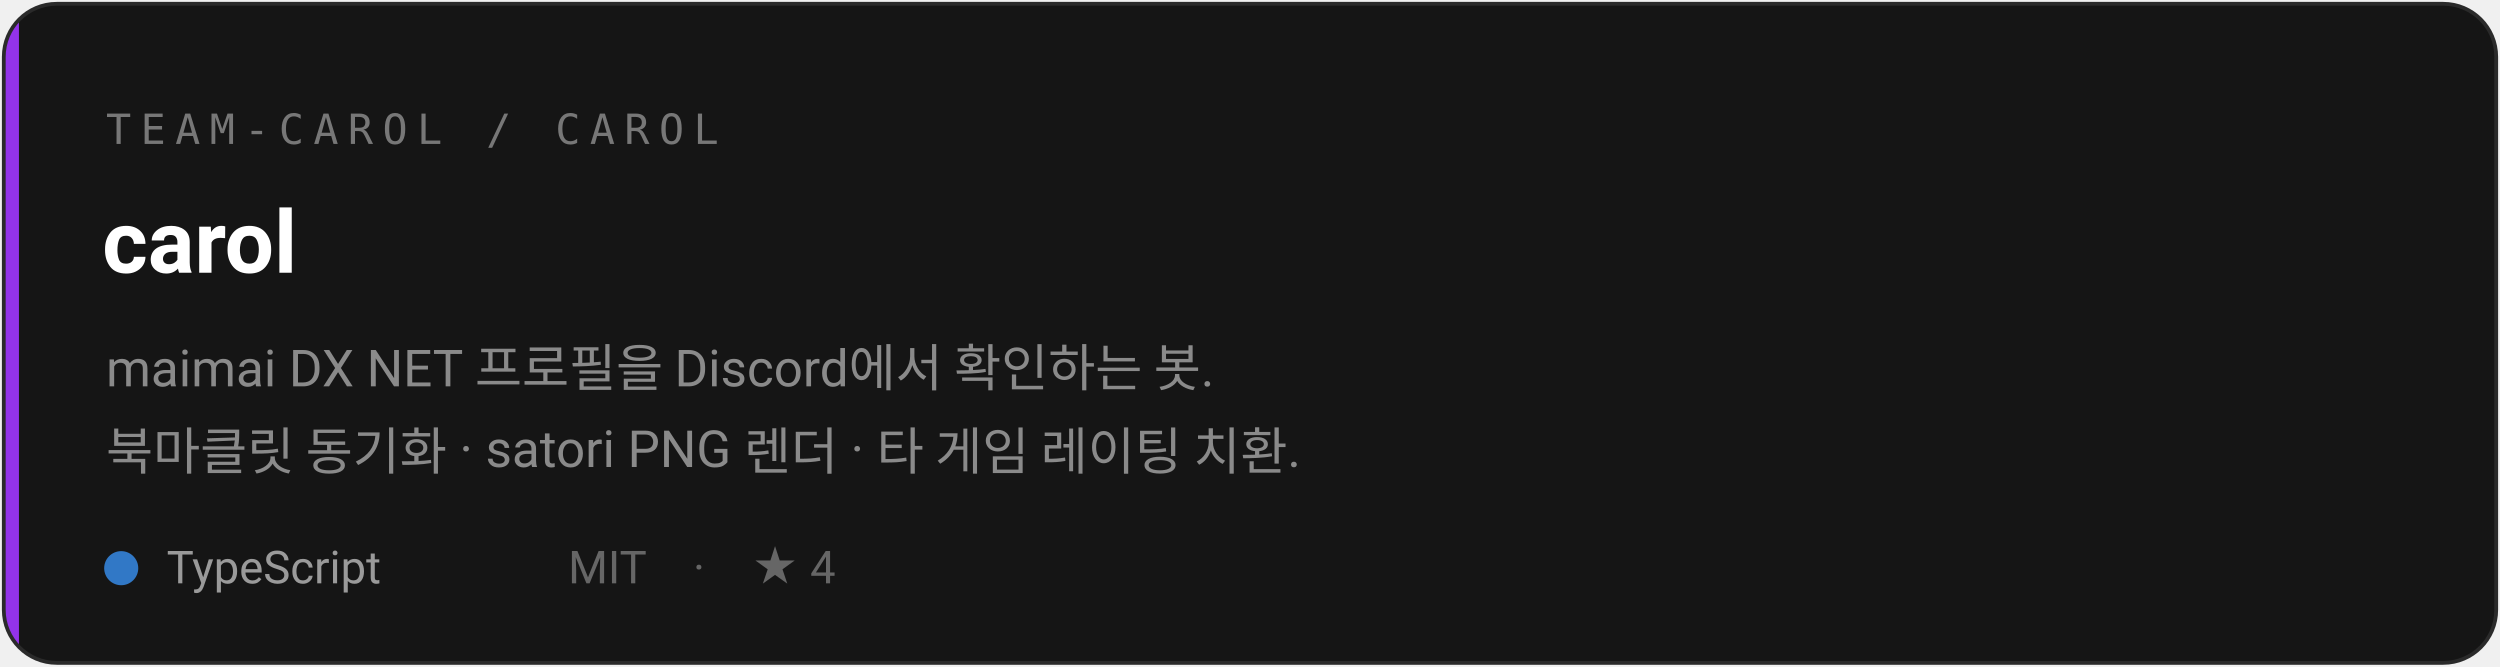
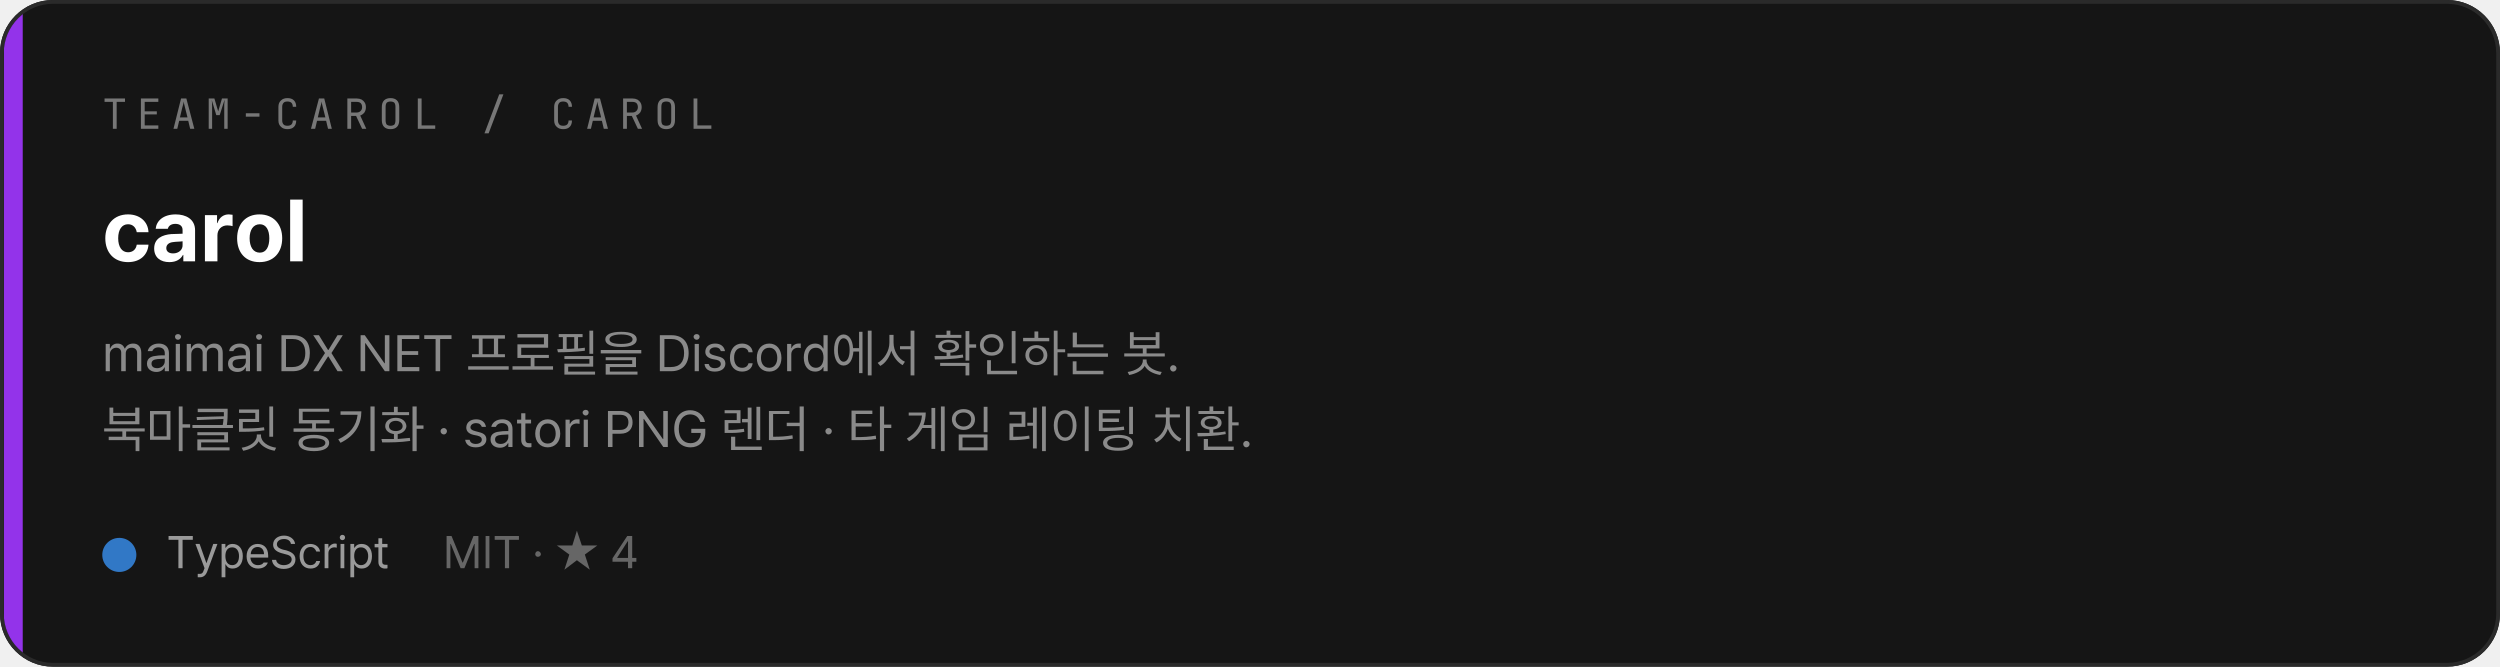
- <svg xmlns="http://www.w3.org/2000/svg" width="660" height="176" viewBox="0 0 660 176" fill="none" font-family="-apple-system,BlinkMacSystemFont,'Segoe UI',Roboto,Helvetica,Arial,sans-serif">
+ <svg xmlns="http://www.w3.org/2000/svg" width="660" height="176" viewBox="0 0 660 176">
  <defs>
-     <clipPath id="r">
-       <rect x="1" y="1" width="658" height="174" rx="14" />
+     <clipPath id="satori_bc-id">
+       <path x="0" y="0" width="660" height="176" d="M14,0 h632 a14,14 0 0 1 14,14 v148 a14,14 0 0 1 -14,14 h-632 a14,14 0 0 1 -14,-14 v-148 a14,14 0 0 1 14,-14" />
    </clipPath>
  </defs>
-   <g clip-path="url(#r)">
-     <rect width="660" height="176" fill="#151515" />
-     <rect width="5" height="176" fill="#9333ea" />
+   <clipPath id="satori_cp-id">
+     <path x="0" y="0" width="660" height="176" d="M14,0 h632 a14,14 0 0 1 14,14 v148 a14,14 0 0 1 -14,14 h-632 a14,14 0 0 1 -14,-14 v-148 a14,14 0 0 1 14,-14" />
+   </clipPath>
+   <mask id="satori_om-id">
+     <rect x="1" y="1" width="658" height="174" fill="#fff" />
+     <path width="660" height="176" fill="none" stroke="#000" stroke-width="2" d="M4.101,4.101 A14,14 0 0 1 14,0 h632 a14,14 0 0 1 14,14 v148 a14,14 0 0 1 -14,14 h-632 a14,14 0 0 1 -14,-14 v-148 A14,14 0 0 1 4.101,4.101" />
+   </mask>
+   <path x="0" y="0" width="660" height="176" fill="#151515" d="M14,0 h632 a14,14 0 0 1 14,14 v148 a14,14 0 0 1 -14,14 h-632 a14,14 0 0 1 -14,-14 v-148 a14,14 0 0 1 14,-14" />
+   <path width="660" height="176" clip-path="url(#satori_bc-id)" fill="none" stroke="#2a2a2a" stroke-width="2" d="M4.101,4.101 A14,14 0 0 1 14,0 h632 a14,14 0 0 1 14,14 v148 a14,14 0 0 1 -14,14 h-632 a14,14 0 0 1 -14,-14 v-148 A14,14 0 0 1 4.101,4.101" />
+   <mask id="satori_om-id-0">
+     <rect x="1" y="1" width="5" height="174" fill="#fff" mask="url(#satori_om-id)" />
+   </mask>
+   <rect x="1" y="1" width="5" height="174" fill="#9333ea" clip-path="url(#satori_cp-id)" mask="url(#satori_om-id)" />
+   <mask id="satori_om-id-1">
+     <rect x="27" y="23" width="606" height="15" fill="#fff" mask="url(#satori_om-id)" />
+   </mask>
+   <g mask="url(#satori_om-id)" clip-path="url(#satori_cp-id)">
+     <path fill="#777777" d="M30.8 34L29.8 34L29.8 26.9L27.6 26.9L27.6 26.0L33.0 26.0L33.0 26.9L30.8 26.9L30.8 34ZM41.8 34L37.2 34L37.2 26.0L41.8 26.0L41.8 26.9L38.2 26.9L38.2 29.4L41.4 29.4L41.4 30.2L38.2 30.2L38.2 33.1L41.8 33.1L41.8 34ZM46.8 34L45.8 34L47.8 26.0L49.2 26.0L51.3 34L50.2 34L49.7 31.9L47.3 31.9L46.8 34ZM48.1 28.5L47.5 31.0L49.5 31.0L48.9 28.6Q48.7 27.9 48.6 27.4Q48.5 26.9 48.5 26.8L48.5 26.8Q48.5 26.9 48.4 27.4Q48.3 27.9 48.1 28.5L48.1 28.5ZM56.0 34L55.1 34L55.1 26.0L56.6 26.0L57.6 29.4L58.6 26.0L60.1 26.0L60.1 34L59.2 34L59.2 30.2Q59.2 29.7 59.2 29.0Q59.2 28.3 59.2 27.6Q59.3 26.8 59.3 26.3L59.3 26.3L58.0 30.4L57.1 30.4L55.9 26.4Q56.0 27.2 56.0 28.1Q56.0 29.1 56.0 30.2L56.0 30.2L56.0 34ZM68.5 30.8L64.9 30.8L64.9 29.9L68.5 29.9L68.5 30.8ZM75.9 34.1L75.9 34.1Q74.8 34.1 74.2 33.5Q73.5 32.9 73.5 31.8L73.5 31.8L73.5 28.2Q73.5 27.1 74.2 26.5Q74.8 25.9 75.9 25.9L75.9 25.9Q77.0 25.9 77.6 26.5Q78.2 27.1 78.2 28.2L78.2 28.2L77.3 28.2Q77.3 27.5 76.9 27.1Q76.5 26.8 75.9 26.8L75.9 26.8Q75.2 26.8 74.9 27.1Q74.5 27.5 74.5 28.2L74.5 28.2L74.5 31.8Q74.5 32.5 74.9 32.9Q75.2 33.2 75.9 33.2L75.9 33.2Q76.5 33.2 76.9 32.9Q77.3 32.5 77.3 31.8L77.3 31.8L78.2 31.8Q78.2 32.9 77.6 33.5Q77.0 34.1 75.9 34.1ZM83.2 34L82.1 34L84.2 26.0L85.6 26.0L87.6 34L86.6 34L86.1 31.9L83.7 31.9L83.2 34ZM84.5 28.5L83.9 31.0L85.9 31.0L85.3 28.6Q85.1 27.9 85.0 27.4Q84.9 26.9 84.9 26.8L84.9 26.8Q84.9 26.9 84.8 27.4Q84.7 27.9 84.5 28.5L84.5 28.5ZM92.7 34L91.7 34L91.7 26.0L94.2 26.0Q94.9 26.0 95.5 26.3Q96.0 26.6 96.3 27.1Q96.6 27.6 96.6 28.3L96.6 28.3Q96.6 29.1 96.2 29.7Q95.7 30.3 95.1 30.5L95.1 30.5L96.7 34L95.6 34L94.0 30.6L92.7 30.6L92.7 34ZM92.7 26.9L92.7 29.7L94.2 29.7Q94.8 29.7 95.2 29.3Q95.6 28.9 95.6 28.3L95.6 28.3Q95.6 27.6 95.2 27.2Q94.8 26.9 94.2 26.9L94.2 26.9L92.7 26.9ZM103.1 34.1L103.1 34.1Q102.0 34.1 101.4 33.5Q100.8 32.9 100.8 31.7L100.8 31.7L100.8 28.3Q100.8 27.1 101.4 26.5Q102.0 25.9 103.1 25.9L103.1 25.9Q104.2 25.9 104.8 26.5Q105.4 27.1 105.4 28.3L105.4 28.3L105.4 31.7Q105.4 32.9 104.8 33.5Q104.2 34.1 103.1 34.1ZM103.1 33.2L103.1 33.2Q103.7 33.2 104.1 32.9Q104.4 32.5 104.4 31.8L104.4 31.8L104.4 28.2Q104.4 27.5 104.1 27.1Q103.7 26.8 103.1 26.8L103.1 26.8Q102.5 26.8 102.1 27.1Q101.8 27.5 101.8 28.2L101.8 28.2L101.8 31.8Q101.8 32.5 102.1 32.9Q102.5 33.2 103.1 33.2ZM114.9 34L110.3 34L110.3 26.0L111.3 26.0L111.3 33.1L114.9 33.1L114.9 34Z M129.0 35.2L127.9 35.2L131.8 24.9L132.9 24.9L129.0 35.2Z M148.7 34.1L148.7 34.1Q147.6 34.1 147.0 33.5Q146.3 32.9 146.3 31.8L146.3 31.8L146.3 28.2Q146.3 27.1 147.0 26.5Q147.6 25.9 148.7 25.9L148.7 25.9Q149.8 25.9 150.4 26.5Q151.0 27.1 151.0 28.2L151.0 28.2L150.1 28.2Q150.1 27.5 149.7 27.1Q149.3 26.8 148.7 26.8L148.7 26.8Q148.0 26.8 147.7 27.1Q147.3 27.5 147.3 28.2L147.3 28.2L147.3 31.8Q147.3 32.5 147.7 32.9Q148.0 33.2 148.7 33.2L148.7 33.2Q149.3 33.2 149.7 32.9Q150.1 32.5 150.1 31.8L150.1 31.8L151.0 31.8Q151.0 32.9 150.4 33.5Q149.8 34.1 148.7 34.1ZM156.0 34L155.0 34L157.0 26.0L158.4 26.0L160.5 34L159.4 34L158.9 31.9L156.5 31.9L156.0 34ZM157.3 28.5L156.7 31.0L158.7 31.0L158.1 28.6Q157.9 27.9 157.8 27.4Q157.7 26.9 157.7 26.8L157.7 26.8Q157.7 26.9 157.6 27.4Q157.5 27.9 157.3 28.5L157.3 28.5ZM165.5 34L164.5 34L164.5 26.0L167.0 26.0Q167.7 26.0 168.3 26.3Q168.8 26.6 169.1 27.1Q169.4 27.6 169.4 28.3L169.4 28.3Q169.4 29.1 169.0 29.7Q168.5 30.3 167.9 30.5L167.9 30.5L169.5 34L168.4 34L166.8 30.6L165.5 30.6L165.5 34ZM165.5 26.9L165.5 29.7L167.0 29.7Q167.6 29.7 168.0 29.3Q168.4 28.9 168.4 28.3L168.4 28.3Q168.4 27.6 168.0 27.2Q167.6 26.9 167.0 26.9L167.0 26.9L165.5 26.9ZM175.9 34.1L175.9 34.1Q174.8 34.1 174.2 33.5Q173.6 32.9 173.6 31.7L173.6 31.7L173.6 28.3Q173.6 27.1 174.2 26.5Q174.8 25.9 175.9 25.9L175.9 25.9Q177.0 25.9 177.6 26.5Q178.2 27.1 178.2 28.3L178.2 28.3L178.2 31.7Q178.2 32.9 177.6 33.5Q177.0 34.1 175.9 34.1ZM175.9 33.2L175.9 33.2Q176.5 33.2 176.9 32.9Q177.2 32.5 177.2 31.8L177.2 31.8L177.2 28.2Q177.2 27.5 176.9 27.1Q176.5 26.8 175.9 26.8L175.9 26.8Q175.3 26.8 174.9 27.1Q174.6 27.5 174.6 28.2L174.6 28.2L174.6 31.8Q174.6 32.5 174.9 32.9Q175.3 33.2 175.9 33.2ZM187.8 34L183.1 34L183.1 26.0L184.1 26.0L184.1 33.1L187.8 33.1L187.8 34Z " />
  </g>
-   <rect x="1" y="1" width="658" height="174" rx="14" fill="none" stroke="#2a2a2a" />
-   <text x="28" y="38" font-family="'JetBrains Mono',ui-monospace,'SF Mono',Menlo,Consolas,monospace" font-size="11" letter-spacing="2.5" fill="#777777">TEAM-CAROL / CAROL</text>
-   <text x="27" y="72" font-size="23" font-weight="700" fill="#ffffff">carol</text>
-   <text x="28" y="102" font-size="13.5" fill="#8a8a8a">maimai DX NET 프로필을 Discord에서 확인하는 봇.</text>
-   <text x="28" y="124" font-size="13.5" fill="#8a8a8a">북마클릿 동기화 · satori PNG 렌더 · 타 게임 레이팅 치환.</text>
-   <g font-size="12">
-     <circle cx="32" cy="150" r="4.5" fill="#3178c6" />
-     <text x="44" y="154" fill="#9a9a9a">TypeScript</text>
-     <text x="150" y="154" fill="#666666">MIT · ★ 4</text>
+   <mask id="satori_om-id-2">
+     <rect x="27" y="47" width="606" height="27" fill="#fff" mask="url(#satori_om-id)" />
+   </mask>
+   <g mask="url(#satori_om-id)" clip-path="url(#satori_cp-id)">
+     <path fill="#ffffff" d="M33.8 69.2C37.0 69.2 39.0 67.3 39.2 64.6L36.1 64.6C35.9 65.9 35.0 66.6 33.8 66.6C32.2 66.6 31.2 65.2 31.2 62.9C31.2 60.6 32.2 59.2 33.8 59.2C35.1 59.2 35.9 60.1 36.1 61.3L39.2 61.3C39.1 58.5 36.9 56.6 33.8 56.6C30.1 56.6 27.8 59.2 27.8 62.9C27.8 66.7 30.1 69.2 33.8 69.2ZM40.7 65.6C40.7 68.0 42.4 69.2 44.7 69.2C46.6 69.2 47.7 68.4 48.3 67.3L48.4 67.3L48.4 69L51.5 69L51.5 60.8C51.5 57.8 49.0 56.6 46.4 56.6C43.1 56.6 41.3 58.3 41.1 60.4L44.3 60.4C44.5 59.6 45.2 59.1 46.3 59.1C47.5 59.1 48.2 59.7 48.2 60.7L48.2 61.7C47.7 61.7 46.1 61.8 45.2 61.8C42.9 62.0 40.7 62.9 40.7 65.6ZM43.9 65.5C43.9 64.6 44.6 64.0 45.8 63.9C46.3 63.8 47.7 63.8 48.2 63.7L48.2 64.6C48.3 65.9 47.2 66.9 45.7 66.9C44.6 66.9 43.9 66.4 43.9 65.5ZM54.1 69L57.4 69L57.4 62.1C57.4 60.6 58.5 59.5 60.0 59.5C60.5 59.5 61.1 59.6 61.4 59.7L61.4 56.7C61.1 56.7 60.7 56.6 60.4 56.6C59.0 56.6 57.9 57.4 57.4 58.9L57.3 58.9L57.3 56.8L54.1 56.8ZM68.5 69.2C72.2 69.2 74.5 66.7 74.5 62.9C74.5 59.2 72.2 56.6 68.5 56.6C64.8 56.6 62.6 59.2 62.6 62.9C62.6 66.7 64.8 69.2 68.5 69.2ZM68.6 66.7C66.8 66.7 65.9 65.1 65.9 62.9C65.9 60.8 66.8 59.2 68.6 59.2C70.3 59.2 71.1 60.8 71.1 62.9C71.1 65.1 70.3 66.7 68.6 66.7ZM79.9 52.7L76.6 52.7L76.6 69L79.9 69Z " />
+   </g>
+   <mask id="satori_om-id-3">
+     <rect x="27" y="83" width="606" height="20" fill="#fff" mask="url(#satori_om-id)" />
+   </mask>
+   <g mask="url(#satori_om-id)" clip-path="url(#satori_cp-id)">
+     <path fill="#8a8a8a" d="M27.9 98L29.0 98L29.0 93.5C29.0 92.5 29.8 91.8 30.7 91.8C31.5 91.8 32.0 92.3 32.0 93.1L32.0 98L33.2 98L33.2 93.3C33.2 92.4 33.8 91.8 34.8 91.8C35.5 91.8 36.2 92.2 36.2 93.2L36.2 98L37.3 98L37.3 93.2C37.3 91.5 36.4 90.7 35.2 90.7C34.1 90.7 33.4 91.2 33.0 92.0L32.9 92.0C32.6 91.2 32.0 90.7 31.0 90.7C30.1 90.7 29.4 91.2 29.1 92.0L29.0 92.0L29.0 90.8L27.9 90.8ZM38.8 96.0C38.8 97.4 39.9 98.2 41.3 98.2C42.5 98.2 43.2 97.5 43.4 97.0L43.5 97.0L43.5 98L44.6 98L44.6 93.3C44.6 91.0 42.8 90.7 41.9 90.7C40.3 90.7 39.2 91.6 39.0 92.7L40.2 92.7C40.4 92.2 40.9 91.7 41.8 91.7C42.9 91.7 43.5 92.3 43.5 93.2L43.5 93.8C43.1 93.8 42.0 93.8 41.5 93.9C40.3 94.0 38.8 94.3 38.8 96.0ZM40.0 96.0C40.0 95.2 40.6 94.9 41.6 94.8L43.5 94.7L43.5 95.4C43.5 96.3 42.7 97.2 41.5 97.2C40.6 97.2 40.0 96.8 40.0 96.0ZM46.4 98L47.5 98L47.5 90.8L46.4 90.8ZM47.0 89.7C47.4 89.7 47.8 89.3 47.8 88.9C47.8 88.5 47.4 88.2 47.0 88.2C46.5 88.2 46.2 88.5 46.2 88.9C46.2 89.3 46.5 89.7 47.0 89.7ZM49.3 98L50.5 98L50.5 93.5C50.5 92.5 51.2 91.8 52.1 91.8C52.9 91.8 53.5 92.3 53.5 93.1L53.5 98L54.6 98L54.6 93.3C54.6 92.4 55.2 91.8 56.2 91.8C57.0 91.8 57.6 92.2 57.6 93.2L57.6 98L58.8 98L58.8 93.2C58.8 91.5 57.9 90.7 56.6 90.7C55.6 90.7 54.8 91.2 54.4 92.0L54.4 92.0C54.0 91.2 53.4 90.7 52.4 90.7C51.5 90.7 50.8 91.2 50.5 92.0L50.4 92.0L50.4 90.8L49.3 90.8ZM60.2 96.0C60.2 97.4 61.3 98.2 62.7 98.2C63.9 98.2 64.6 97.5 64.8 97.0L64.9 97.0L64.9 98L66.0 98L66.0 93.3C66.0 91.0 64.2 90.7 63.3 90.7C61.7 90.7 60.6 91.6 60.5 92.7L61.6 92.7C61.8 92.2 62.3 91.7 63.3 91.7C64.3 91.7 64.9 92.3 64.9 93.2L64.9 93.8C64.6 93.8 63.4 93.8 62.9 93.9C61.7 94.0 60.2 94.3 60.2 96.0ZM61.4 96.0C61.4 95.2 62.0 94.9 63.1 94.8L64.9 94.7L64.9 95.4C64.9 96.3 64.2 97.2 62.9 97.2C62.0 97.2 61.4 96.8 61.4 96.0ZM67.8 98L69.0 98L69.0 90.8L67.8 90.8ZM68.4 89.7C68.8 89.7 69.2 89.3 69.2 88.9C69.2 88.5 68.8 88.2 68.4 88.2C67.9 88.2 67.6 88.5 67.6 88.9C67.6 89.3 67.9 89.7 68.4 89.7Z M77.3 98C80.2 98 81.8 96.2 81.8 93.2C81.8 90.2 80.2 88.5 77.4 88.5L74.3 88.5L74.3 98ZM75.5 96.9L75.5 89.5L77.3 89.5C79.5 89.5 80.6 90.9 80.6 93.2C80.6 95.5 79.5 96.9 77.2 96.9ZM84.2 88.5L82.7 88.5L85.8 93.2L82.7 98L84.1 98L86.6 94.1L86.7 94.1L89.1 98L90.5 98L87.5 93.2L90.5 88.5L89.1 88.5L86.7 92.4L86.6 92.4Z M102.8 88.5L101.6 88.5L101.6 95.9L101.5 95.9L96.3 88.5L95.2 88.5L95.2 98L96.4 98L96.4 90.6L96.5 90.6L101.6 98L102.8 98ZM104.9 98L110.7 98L110.7 96.9L106.1 96.9L106.1 93.7L110.4 93.7L110.4 92.7L106.1 92.7L106.1 89.5L110.7 89.5L110.7 88.5L104.9 88.5ZM112.0 89.5L115.0 89.5L115.0 98L116.2 98L116.2 89.5L119.2 89.5L119.2 88.5L112.0 88.5Z M134.3 96.7L123.6 96.7L123.6 97.6L134.3 97.6ZM133.3 88.5L124.6 88.5L124.6 89.4L126.4 89.4L126.4 93.5L124.6 93.5L124.6 94.3L133.3 94.3L133.3 93.5L131.5 93.5L131.5 89.4L133.3 89.4ZM127.4 93.5L127.4 89.4L130.4 89.4L130.4 93.5ZM146.0 96.7L141.1 96.7L141.1 94.5L144.9 94.5L144.9 93.7L137.6 93.7L137.6 91.8L144.7 91.8L144.7 88.2L136.6 88.2L136.6 89.1L143.6 89.1L143.6 90.9L136.6 90.9L136.6 94.5L140.1 94.5L140.1 96.7L135.3 96.7L135.3 97.6L146.0 97.6ZM156.6 87.3L155.6 87.3L155.6 93.4L156.6 93.4ZM156.6 94.0L149.0 94.0L149.0 94.8L155.6 94.8L155.6 96.0L149.0 96.0L149.0 98.9L157.1 98.9L157.1 98.1L150.0 98.1L150.0 96.8L156.6 96.8ZM153.8 88.2L147.5 88.2L147.5 89.0L148.6 89.0L148.6 92.1L147.1 92.2L147.3 93.0C149.3 93.0 152.1 92.9 154.4 92.6L154.4 91.8C153.8 91.9 153.2 91.9 152.6 92.0L152.6 89.0L153.8 89.0ZM149.6 92.1L149.6 89.0L151.6 89.0L151.6 92.0C151.0 92.1 150.3 92.1 149.6 92.1ZM164.0 87.6C161.3 87.6 159.8 88.3 159.8 89.6C159.8 90.9 161.3 91.6 164.0 91.6C166.6 91.6 168.1 90.9 168.1 89.6C168.1 88.3 166.6 87.6 164.0 87.6ZM164.0 88.3C165.9 88.3 167.0 88.8 167.0 89.6C167.0 90.4 165.9 90.8 164.0 90.8C162 90.8 160.9 90.4 160.9 89.6C160.9 88.8 162 88.3 164.0 88.3ZM169.3 92.4L158.6 92.4L158.6 93.3L169.3 93.3ZM167.9 94.3L159.9 94.3L159.9 95.1L166.9 95.1L166.9 96.1L159.9 96.1L159.9 98.9L168.3 98.9L168.3 98.1L161.0 98.1L161.0 96.9L167.9 96.9Z M177.2 98C180.1 98 181.8 96.2 181.8 93.2C181.8 90.2 180.1 88.5 177.3 88.5L174.2 88.5L174.2 98ZM175.4 96.9L175.4 89.5L177.3 89.5C179.5 89.5 180.6 90.9 180.6 93.2C180.6 95.5 179.5 96.9 177.1 96.9ZM183.4 98L184.5 98L184.5 90.8L183.4 90.8ZM183.9 89.7C184.4 89.7 184.7 89.3 184.7 88.9C184.7 88.5 184.4 88.2 183.9 88.2C183.5 88.2 183.1 88.5 183.1 88.9C183.1 89.3 183.5 89.7 183.9 89.7ZM190.3 92.7L191.4 92.7C191.2 91.5 190.3 90.7 188.8 90.7C187.2 90.7 186.2 91.6 186.2 92.9C186.2 93.8 186.8 94.5 188.1 94.8L189.2 95.0C190.0 95.2 190.3 95.6 190.3 96.1C190.3 96.7 189.7 97.2 188.7 97.2C187.8 97.2 187.3 96.8 187.1 96.1L186.0 96.1C186.1 97.4 187.1 98.1 188.7 98.1C190.5 98.1 191.5 97.2 191.5 96.0C191.5 95.0 190.9 94.4 189.6 94.1L188.5 93.8C187.7 93.6 187.3 93.3 187.3 92.8C187.3 92.2 187.9 91.7 188.8 91.7C189.7 91.7 190.1 92.1 190.3 92.7ZM195.9 98.1C197.5 98.1 198.6 97.2 198.7 95.9L197.6 95.9C197.4 96.7 196.8 97.1 195.9 97.1C194.6 97.1 193.8 96.1 193.8 94.4C193.8 92.8 194.6 91.8 195.9 91.8C196.9 91.8 197.5 92.3 197.6 93.0L198.7 93.0C198.6 91.6 197.4 90.7 195.9 90.7C193.9 90.7 192.7 92.3 192.7 94.5C192.7 96.6 193.9 98.1 195.9 98.1ZM203.1 98.1C205.0 98.1 206.3 96.7 206.3 94.5C206.3 92.2 205.0 90.7 203.1 90.7C201.1 90.7 199.8 92.2 199.8 94.5C199.8 96.7 201.1 98.1 203.1 98.1ZM203.1 97.1C201.6 97.1 200.9 95.9 200.9 94.5C200.9 93.0 201.6 91.8 203.1 91.8C204.5 91.8 205.2 93.0 205.2 94.5C205.2 95.9 204.5 97.1 203.1 97.1ZM207.8 98L208.9 98L208.9 93.5C208.9 92.5 209.7 91.8 210.7 91.8C211.0 91.8 211.3 91.9 211.4 91.9L211.4 90.7C211.3 90.7 211.0 90.7 210.8 90.7C210.0 90.7 209.2 91.2 209.0 91.9L208.9 91.9L208.9 90.8L207.8 90.8ZM215.2 98.1C216.6 98.1 217.1 97.3 217.3 96.9L217.4 96.9L217.4 98L218.5 98L218.5 88.5L217.4 88.5L217.4 92.0L217.3 92.0C217.1 91.6 216.6 90.7 215.2 90.7C213.4 90.7 212.2 92.2 212.2 94.4C212.2 96.7 213.4 98.1 215.2 98.1ZM215.4 97.1C214.0 97.1 213.3 95.9 213.3 94.4C213.3 92.9 214.0 91.8 215.4 91.8C216.7 91.8 217.4 92.8 217.4 94.4C217.4 96.0 216.7 97.1 215.4 97.1ZM230.1 87.3L229.1 87.3L229.1 99.1L230.1 99.1ZM227.7 87.6L226.8 87.6L226.8 91.9L225.2 91.9C225.1 89.7 224.1 88.3 222.7 88.3C221.2 88.3 220.2 89.9 220.2 92.4C220.2 94.9 221.2 96.5 222.7 96.5C224.2 96.5 225.1 95.1 225.3 92.8L226.8 92.8L226.8 98.5L227.7 98.5ZM222.7 89.3C223.7 89.3 224.3 90.5 224.3 92.4C224.3 94.3 223.7 95.5 222.7 95.5C221.8 95.5 221.2 94.3 221.2 92.4C221.2 90.5 221.8 89.3 222.7 89.3ZM235.9 90.5L235.9 88.4L234.8 88.4L234.8 90.5C234.8 92.7 233.4 94.9 231.7 95.8L232.4 96.6C233.7 95.9 234.8 94.4 235.3 92.6C235.9 94.3 237.0 95.7 238.3 96.4L238.9 95.5C237.2 94.8 235.9 92.6 235.9 90.5ZM241.4 87.3L240.4 87.3L240.4 91.4L237.6 91.4L237.6 92.2L240.4 92.2L240.4 99.1L241.4 99.1Z M255.9 87.4L254.9 87.4L254.9 95.2L255.9 95.2L255.9 91.8L257.7 91.8L257.7 90.9L255.9 90.9ZM246.7 94.0L246.8 94.9C248.9 94.9 251.7 94.8 254.3 94.4L254.2 93.6C253.1 93.8 252.0 93.9 250.9 93.9L250.9 93.1C252.3 93.0 253.2 92.4 253.2 91.4C253.2 90.3 252.1 89.7 250.4 89.7C248.8 89.7 247.7 90.3 247.7 91.4C247.7 92.4 248.5 93.0 249.9 93.1L249.9 94.0C248.8 94.0 247.7 94.0 246.7 94.0ZM255.9 95.8L248.2 95.8L248.2 96.6L254.9 96.6L254.9 99.1L255.9 99.1ZM253.8 88.4L250.9 88.4L250.9 87.3L249.9 87.3L249.9 88.4L247.0 88.4L247.0 89.2L253.8 89.2ZM250.4 90.4C251.5 90.4 252.2 90.8 252.2 91.4C252.2 92.0 251.5 92.4 250.4 92.4C249.3 92.4 248.7 92.0 248.7 91.4C248.7 90.8 249.3 90.4 250.4 90.4ZM268.1 87.4L267.1 87.4L267.1 95.9L268.1 95.9ZM268.5 97.9L261.6 97.9L261.6 95.1L260.6 95.1L260.6 98.8L268.5 98.8ZM261.8 88.2C260.0 88.2 258.7 89.4 258.7 91.1C258.7 92.8 260.0 93.9 261.8 93.9C263.6 93.9 264.9 92.8 264.9 91.1C264.9 89.4 263.6 88.2 261.8 88.2ZM261.8 89.1C263.0 89.1 263.9 89.9 263.9 91.1C263.9 92.2 263.0 93.0 261.8 93.0C260.6 93.0 259.7 92.2 259.7 91.1C259.7 89.9 260.6 89.1 261.8 89.1ZM279.2 87.3L278.2 87.3L278.2 99.1L279.2 99.1L279.2 93.0L281.2 93.0L281.2 92.2L279.2 92.2ZM277.0 89.2L274.1 89.2L274.1 87.5L273.1 87.5L273.1 89.2L270.1 89.2L270.1 90.1L277.0 90.1ZM273.6 91.1C271.9 91.1 270.7 92.2 270.7 93.8C270.7 95.3 271.9 96.4 273.6 96.4C275.3 96.4 276.5 95.3 276.5 93.8C276.5 92.2 275.3 91.1 273.6 91.1ZM273.6 91.9C274.7 91.9 275.5 92.7 275.5 93.8C275.5 94.8 274.7 95.6 273.6 95.6C272.5 95.6 271.7 94.8 271.7 93.8C271.7 92.7 272.5 91.9 273.6 91.9ZM291.3 90.9L284.3 90.9L284.3 87.8L283.2 87.8L283.2 91.7L291.3 91.7ZM292.5 93.3L281.8 93.3L281.8 94.2L292.5 94.2ZM291.3 97.9L284.2 97.9L284.2 95.4L283.2 95.4L283.2 98.8L291.3 98.8Z M299.3 87.7L298.3 87.7L298.3 92.0L301.7 92.0L301.7 93.3L296.8 93.3L296.8 94.1L307.5 94.1L307.5 93.3L302.7 93.3L302.7 92.0L306.1 92.0L306.1 87.7L305.1 87.7L305.1 89.0L299.3 89.0ZM299.3 91.1L299.3 89.8L305.1 89.8L305.1 91.1ZM302.7 95.2L302.7 94.9L301.7 94.9L301.7 95.2C301.7 96.8 299.8 97.9 297.7 98.2L298.1 99.0C299.8 98.7 301.5 97.9 302.2 96.6C302.9 97.9 304.5 98.7 306.3 99.0L306.7 98.2C304.6 97.9 302.7 96.8 302.7 95.2ZM309.7 98.1C310.2 98.1 310.6 97.7 310.6 97.2C310.6 96.8 310.2 96.4 309.7 96.4C309.3 96.4 308.9 96.8 308.9 97.2C308.9 97.7 309.3 98.1 309.7 98.1Z " />
+   </g>
+   <mask id="satori_om-id-4">
+     <rect x="27" y="103" width="606" height="20" fill="#fff" mask="url(#satori_om-id)" />
+   </mask>
+   <g mask="url(#satori_om-id)" clip-path="url(#satori_cp-id)">
+     <path fill="#8a8a8a" d="M38.2 113.1L27.5 113.1L27.5 113.9L32.3 113.9L32.3 115.3L28.7 115.3L28.7 116.2L35.8 116.2L35.8 119.1L36.8 119.1L36.8 115.3L33.3 115.3L33.3 113.9L38.2 113.9ZM29.9 107.6L28.9 107.6L28.9 112.0L36.8 112.0L36.8 107.6L35.7 107.6L35.7 109.0L29.9 109.0ZM29.9 111.2L29.9 109.8L35.7 109.8L35.7 111.2ZM45.0 108.5L39.6 108.5L39.6 116.1L45.0 116.1ZM40.6 109.4L44.0 109.4L44.0 115.2L40.6 115.2ZM48.2 107.3L47.2 107.3L47.2 119.1L48.2 119.1L48.2 112.9L50.2 112.9L50.2 112.0L48.2 112.0ZM60.1 107.9L52.2 107.9L52.2 108.8L59.1 108.8L59.1 108.8C59.1 109.2 59.1 109.5 59.1 109.9L51.9 110.1L52.0 110.9L59.0 110.6C59.0 111.1 58.9 111.6 58.8 112.2L50.8 112.2L50.8 113.0L61.5 113.0L61.5 112.2L59.9 112.2C60.1 110.8 60.1 109.7 60.1 108.8ZM60.2 114.1L52.1 114.1L52.1 114.9L59.2 114.9L59.2 116.0L52.1 116.0L52.1 118.9L60.6 118.9L60.6 118.1L53.1 118.1L53.1 116.8L60.2 116.8ZM72.1 107.3L71.1 107.3L71.1 115.3L72.1 115.3ZM68.4 108.1L63.1 108.1L63.1 109.0L67.4 109.0L67.4 110.6L63.1 110.6L63.1 114.0L64.0 114.0C66.3 114.0 67.9 113.9 69.8 113.6L69.7 112.8C67.8 113.1 66.3 113.1 64.1 113.1L64.1 111.4L68.4 111.4ZM68.9 115.0L68.9 114.7L67.8 114.7L67.8 115.0C67.8 116.7 65.9 117.9 63.8 118.2L64.2 119.0C66.0 118.7 67.6 117.8 68.3 116.5C69.0 117.8 70.7 118.7 72.5 119.0L72.9 118.2C70.8 117.9 68.9 116.7 68.9 115.0Z M88.2 113.1L83.4 113.1L83.4 111.8L87.0 111.8L87.0 110.9L79.9 110.9L79.9 108.7L86.9 108.7L86.9 107.9L78.9 107.9L78.9 111.8L82.4 111.8L82.4 113.1L77.5 113.1L77.5 114.0L88.2 114.0ZM82.9 114.8C80.3 114.8 78.8 115.6 78.8 116.9C78.8 118.3 80.3 119.1 82.9 119.1C85.4 119.1 86.9 118.3 86.9 116.9C86.9 115.6 85.4 114.8 82.9 114.8ZM82.9 115.7C84.7 115.7 85.9 116.1 85.9 116.9C85.9 117.8 84.7 118.2 82.9 118.2C81.0 118.2 79.9 117.8 79.9 116.9C79.9 116.1 81.0 115.7 82.9 115.7ZM98.9 107.3L97.8 107.3L97.8 119.1L98.9 119.1ZM95.4 108.6L89.9 108.6L89.9 109.5L94.4 109.5C94.1 112.3 92.5 114.5 89.3 116.0L89.9 116.9C93.8 115.0 95.4 112.0 95.4 108.6ZM110.0 107.3L108.9 107.3L108.9 119.1L110.0 119.1L110.0 113.2L111.8 113.2L111.8 112.3L110.0 112.3ZM100.7 115.9L100.9 116.8C103.0 116.8 105.7 116.8 108.3 116.4L108.2 115.6C107.2 115.7 106.1 115.8 105.0 115.9L105.0 114.6C106.3 114.4 107.2 113.6 107.3 112.5C107.2 111.2 106.1 110.3 104.5 110.3C102.8 110.3 101.7 111.2 101.7 112.5C101.7 113.6 102.6 114.4 104.0 114.6L104.0 115.9C102.8 115.9 101.7 115.9 100.7 115.9ZM108 108.8L105.0 108.8L105.0 107.4L104.0 107.4L104.0 108.8L100.9 108.8L100.9 109.6L108 109.6ZM104.5 111.1C105.5 111.1 106.3 111.7 106.3 112.5C106.3 113.3 105.5 113.8 104.5 113.8C103.4 113.8 102.7 113.3 102.7 112.5C102.7 111.7 103.4 111.1 104.5 111.1Z M117.2 114.7C117.6 114.7 118.0 114.3 118.0 113.8C118.0 113.4 117.6 113.0 117.2 113.0C116.7 113.0 116.3 113.4 116.3 113.8C116.3 114.3 116.7 114.7 117.2 114.7Z M127.2 112.7L128.3 112.7C128.1 111.5 127.2 110.7 125.7 110.7C124.1 110.7 123.1 111.6 123.1 112.9C123.1 113.8 123.7 114.5 125.0 114.8L126.0 115.0C126.9 115.2 127.2 115.6 127.2 116.1C127.2 116.7 126.6 117.2 125.6 117.2C124.7 117.2 124.1 116.8 124.0 116.1L122.8 116.1C123.0 117.4 124.0 118.1 125.6 118.1C127.4 118.1 128.4 117.2 128.4 116.0C128.4 115.0 127.8 114.4 126.5 114.1L125.4 113.8C124.6 113.6 124.2 113.3 124.2 112.8C124.2 112.2 124.8 111.7 125.7 111.7C126.5 111.7 127.0 112.1 127.2 112.7ZM129.5 116.0C129.5 117.4 130.6 118.2 132.0 118.2C133.2 118.2 133.9 117.5 134.1 117.0L134.2 117.0L134.2 118L135.3 118L135.3 113.3C135.3 111.0 133.5 110.7 132.6 110.7C131.0 110.7 129.9 111.6 129.7 112.7L130.9 112.7C131.1 112.2 131.6 111.7 132.5 111.7C133.6 111.7 134.2 112.3 134.2 113.2L134.2 113.8C133.8 113.8 132.7 113.8 132.2 113.9C131.0 114.0 129.5 114.3 129.5 116.0ZM130.7 116.0C130.7 115.2 131.3 114.9 132.4 114.8L134.2 114.7L134.2 115.4C134.2 116.3 133.4 117.2 132.2 117.2C131.3 117.2 130.7 116.8 130.7 116.0ZM140.2 110.8L138.7 110.8L138.7 109.1L137.6 109.1L137.6 110.8L136.5 110.8L136.5 111.8L137.6 111.8L137.6 116.2C137.6 117.5 138.6 118.1 139.5 118.1C139.9 118.1 140.2 118.1 140.3 118.0L140.3 117.0C140.2 117.0 139.9 117.0 139.7 117.0C139.2 117.0 138.7 116.9 138.7 115.9L138.7 111.8L140.2 111.8ZM144.6 118.1C146.5 118.1 147.9 116.7 147.9 114.5C147.9 112.2 146.5 110.7 144.6 110.7C142.7 110.7 141.3 112.2 141.3 114.5C141.3 116.7 142.7 118.1 144.6 118.1ZM144.6 117.1C143.1 117.1 142.5 115.9 142.5 114.5C142.5 113.0 143.1 111.8 144.6 111.8C146.0 111.8 146.7 113.0 146.7 114.5C146.7 115.9 146.0 117.1 144.6 117.1ZM149.3 118L150.5 118L150.5 113.5C150.5 112.5 151.2 111.8 152.3 111.8C152.6 111.8 152.9 111.9 153.0 111.9L153.0 110.7C152.8 110.7 152.5 110.7 152.4 110.7C151.5 110.7 150.8 111.2 150.5 111.9L150.4 111.9L150.4 110.8L149.3 110.8ZM154.1 118L155.2 118L155.2 110.8L154.1 110.8ZM154.6 109.7C155.1 109.7 155.4 109.3 155.4 108.9C155.4 108.5 155.1 108.2 154.6 108.2C154.2 108.2 153.8 108.5 153.8 108.9C153.8 109.3 154.2 109.7 154.6 109.7Z M160.5 118L161.7 118L161.7 114.5L163.8 114.5C166.0 114.5 167.0 113.2 167.0 111.5C167.0 109.8 166.0 108.5 163.8 108.5L160.5 108.5ZM161.7 113.5L161.7 109.5L163.7 109.5C165.3 109.5 165.9 110.3 165.9 111.5C165.9 112.6 165.3 113.5 163.7 113.5ZM176.3 108.5L175.1 108.5L175.1 115.9L175.0 115.9L169.8 108.5L168.7 108.5L168.7 118L169.9 118L169.9 110.6L170.0 110.6L175.1 118L176.3 118ZM184.9 111.4L186.1 111.4C185.8 109.6 184.2 108.3 182.2 108.3C179.7 108.3 178.0 110.2 178.0 113.2C178.0 116.2 179.7 118.1 182.3 118.1C184.5 118.1 186.2 116.6 186.2 114.2L186.2 113.2L182.5 113.2L182.5 114.3L185.0 114.3C185.0 115.9 183.9 117.0 182.3 117.0C180.5 117.0 179.2 115.7 179.2 113.2C179.2 110.8 180.5 109.4 182.2 109.4C183.6 109.4 184.5 110.2 184.9 111.4Z M195.5 108.3L191.3 108.3L191.3 109.1L194.5 109.1L194.5 110.9L191.3 110.9L191.3 114.3L192.1 114.3C193.8 114.3 195.0 114.3 196.5 114.0L196.4 113.2C195.0 113.4 193.9 113.5 192.3 113.5L192.3 111.7L195.5 111.7ZM200.7 107.4L199.7 107.4L199.7 116.2L200.7 116.2ZM198.4 107.6L197.4 107.6L197.4 110.6L195.9 110.6L195.9 111.5L197.4 111.5L197.4 115.9L198.4 115.9ZM201.1 117.9L194.1 117.9L194.1 115.3L193.0 115.3L193.0 118.8L201.1 118.8ZM208.4 108.5L203.0 108.5L203.0 116.2L203.9 116.2C206.2 116.2 207.6 116.1 209.3 115.8L209.2 114.9C207.6 115.2 206.2 115.3 204.1 115.3L204.1 109.3L208.4 109.3ZM212.2 107.3L211.1 107.3L211.1 111.6L207.7 111.6L207.7 112.5L211.1 112.5L211.1 119.1L212.2 119.1Z M218.7 114.7C219.2 114.7 219.6 114.3 219.6 113.8C219.6 113.4 219.2 113.0 218.7 113.0C218.3 113.0 217.9 113.4 217.9 113.8C217.9 114.3 218.3 114.7 218.7 114.7Z M230.3 108.4L224.8 108.4L224.8 116.2L225.7 116.2C228.0 116.2 229.5 116.2 231.3 115.9L231.2 115.0C229.5 115.3 228.0 115.4 225.9 115.4L225.9 112.6L230.1 112.6L230.1 111.7L225.9 111.7L225.9 109.3L230.3 109.3ZM233.4 107.3L232.3 107.3L232.3 119.1L233.4 119.1L233.4 113.0L235.3 113.0L235.3 112.1L233.4 112.1Z M249.4 107.3L248.4 107.3L248.4 119.1L249.4 119.1ZM246.9 107.7L245.9 107.7L245.9 112.2L243.8 112.2C244.2 111.1 244.4 110.0 244.4 108.9L239.9 108.9L239.9 109.7L243.4 109.7C243.2 112.2 241.9 114.3 239.4 115.8L240.0 116.5C241.6 115.6 242.7 114.4 243.5 113.0L245.9 113.0L245.9 118.5L246.9 118.5ZM260.7 107.4L259.7 107.4L259.7 114.1L260.7 114.1ZM260.7 114.7L253.1 114.7L253.1 118.9L260.7 118.9ZM254.1 115.5L259.7 115.5L259.7 118.1L254.1 118.1ZM254.4 108.0C252.6 108.0 251.3 109.1 251.3 110.7C251.3 112.3 252.6 113.5 254.4 113.5C256.2 113.5 257.4 112.3 257.4 110.7C257.4 109.1 256.2 108.0 254.4 108.0ZM254.4 108.9C255.6 108.9 256.4 109.6 256.4 110.7C256.4 111.8 255.6 112.6 254.4 112.6C253.2 112.6 252.3 111.8 252.3 110.7C252.3 109.6 253.2 108.9 254.4 108.9Z M270.7 108.7L266.5 108.7L266.5 109.5L269.7 109.5L269.7 111.8L266.5 111.8L266.5 116.2L267.3 116.2C268.7 116.2 270.1 116.1 271.8 115.8L271.7 115.0C270.1 115.3 268.8 115.3 267.5 115.3L267.5 112.7L270.7 112.7ZM276.1 107.3L275.1 107.3L275.1 119.1L276.1 119.1ZM273.7 107.6L272.7 107.6L272.7 111.6L271.2 111.6L271.2 112.4L272.7 112.4L272.7 118.4L273.7 118.4ZM287.4 107.3L286.4 107.3L286.4 119.1L287.4 119.1ZM281.2 108.3C279.4 108.3 278.2 109.9 278.2 112.3C278.2 114.8 279.4 116.4 281.2 116.4C282.9 116.4 284.2 114.8 284.2 112.3C284.2 109.9 282.9 108.3 281.2 108.3ZM281.2 109.2C282.4 109.2 283.2 110.4 283.2 112.3C283.2 114.3 282.4 115.5 281.2 115.5C280.0 115.5 279.2 114.3 279.2 112.3C279.2 110.4 280.0 109.2 281.2 109.2ZM295.7 108.2L290.1 108.2L290.1 113.8L291.1 113.8C293.6 113.8 295.1 113.7 296.8 113.5L296.7 112.6C295.0 112.9 293.6 112.9 291.1 112.9L291.1 111.4L295.4 111.4L295.4 110.5L291.1 110.5L291.1 109.1L295.7 109.1ZM299.1 107.4L298.1 107.4L298.1 114.6L299.1 114.6ZM295.2 114.8C292.7 114.8 291.2 115.6 291.2 116.9C291.2 118.3 292.7 119.0 295.2 119.0C297.6 119.0 299.1 118.3 299.1 116.9C299.1 115.6 297.6 114.8 295.2 114.8ZM295.2 115.6C297 115.6 298.1 116.1 298.1 116.9C298.1 117.7 297 118.2 295.2 118.2C293.4 118.2 292.3 117.7 292.3 116.9C292.3 116.1 293.4 115.6 295.2 115.6Z M314.1 107.3L313.1 107.3L313.1 119.1L314.1 119.1ZM308.8 111.2L308.8 110.2L311.5 110.2L311.5 109.4L308.8 109.4L308.8 107.6L307.8 107.6L307.8 109.4L305.0 109.4L305.0 110.2L307.8 110.2L307.8 111.2C307.8 113.2 306.5 115.2 304.7 116.0L305.3 116.8C306.6 116.2 307.8 114.8 308.3 113.2C308.9 114.7 310.0 116.0 311.4 116.6L311.9 115.8C310.2 115.0 308.8 113.1 308.8 111.2ZM325.3 107.3L324.3 107.3L324.3 116.5L325.3 116.5L325.3 112.3L327.0 112.3L327.0 111.5L325.3 111.5ZM325.7 117.9L318.9 117.9L318.9 115.9L317.8 115.9L317.8 118.8L325.7 118.8ZM316.1 114.3L316.2 115.2C318.3 115.2 321.1 115.1 323.6 114.6L323.5 113.9C322.5 114.1 321.4 114.2 320.3 114.2L320.3 113.4C321.7 113.2 322.5 112.6 322.5 111.6C322.5 110.5 321.4 109.8 319.8 109.8C318.1 109.8 317.0 110.5 317.0 111.6C317.0 112.6 317.9 113.2 319.3 113.4L319.3 114.3C318.1 114.3 317.0 114.3 316.1 114.3ZM323.2 108.5L320.3 108.5L320.3 107.3L319.3 107.3L319.3 108.5L316.4 108.5L316.4 109.3L323.2 109.3ZM319.8 110.5C320.8 110.5 321.5 110.9 321.5 111.6C321.5 112.3 320.8 112.7 319.8 112.7C318.7 112.7 318.0 112.3 318.0 111.6C318.0 110.9 318.7 110.5 319.8 110.5ZM329.0 118.1C329.5 118.1 329.9 117.7 329.9 117.2C329.9 116.8 329.5 116.4 329.0 116.4C328.6 116.4 328.2 116.8 328.2 117.2C328.2 117.7 328.6 118.1 329.0 118.1Z " />
+   </g>
+   <mask id="satori_om-id-5">
+     <rect x="27" y="123" width="606" height="16" fill="#fff" mask="url(#satori_om-id)" />
+   </mask>
+   <mask id="satori_om-id-6">
+     <rect x="27" y="139" width="606" height="14" fill="#fff" mask="url(#satori_om-id)" />
+   </mask>
+   <mask id="satori_om-id-6-0">
+     <rect x="27" y="142" width="9" height="9" fill="#fff" mask="url(#satori_om-id)" />
+   </mask>
+   <path x="27" y="142" width="9" height="9" fill="#3178c6" d="M31.5,142 h0 a4.5,4.5 0 0 1 4.5,4.5 v0 a4.5,4.5 0 0 1 -4.5,4.5 h0 a4.5,4.5 0 0 1 -4.5,-4.5 v0 a4.5,4.5 0 0 1 4.5,-4.5" clip-path="url(#satori_cp-id)" mask="url(#satori_om-id)" />
+   <mask id="satori_om-id-6-1">
+     <rect x="44" y="139" width="59" height="14" fill="#fff" mask="url(#satori_om-id)" />
+   </mask>
+   <g mask="url(#satori_om-id)" clip-path="url(#satori_cp-id)">
+     <path fill="#9a9a9a" d="M44.5 142.5L47.1 142.5L47.1 150L48.2 150L48.2 142.5L50.9 142.5L50.9 141.5L44.5 141.5ZM52.8 152.4C53.7 152.4 54.3 151.9 54.7 150.9L57.4 143.6L56.3 143.6L54.5 148.7L54.5 148.7L52.7 143.6L51.6 143.6L54.0 150.0L53.8 150.5C53.5 151.5 53.1 151.5 52.7 151.5C52.6 151.5 52.3 151.5 52.2 151.5L52.2 152.4C52.4 152.4 52.6 152.4 52.8 152.4ZM58.5 152.4L59.5 152.4L59.5 149.0L59.6 149.0C59.8 149.4 60.2 150.1 61.4 150.1C63.0 150.1 64.1 148.9 64.1 146.8C64.1 144.8 63.0 143.6 61.4 143.6C60.2 143.6 59.8 144.3 59.6 144.6L59.5 144.6L59.5 143.6L58.5 143.6ZM59.5 146.8C59.5 145.4 60.1 144.5 61.3 144.5C62.5 144.5 63.1 145.5 63.1 146.8C63.1 148.2 62.5 149.2 61.3 149.2C60.1 149.2 59.5 148.2 59.5 146.8ZM68.1 150.1C69.4 150.1 70.4 149.5 70.7 148.5L69.6 148.5C69.4 148.9 68.9 149.2 68.1 149.2C67.0 149.2 66.2 148.5 66.1 147.2L70.8 147.2L70.8 146.7C70.8 144.4 69.4 143.6 68.0 143.6C66.3 143.6 65.1 144.9 65.1 146.9C65.1 148.8 66.3 150.1 68.1 150.1ZM66.2 146.3C66.2 145.3 66.9 144.4 68.0 144.4C69.1 144.4 69.7 145.2 69.7 146.3ZM76.8 143.6L77.9 143.6C77.8 142.4 76.6 141.4 75.0 141.4C73.4 141.4 72.1 142.3 72.1 143.8C72.1 144.9 72.9 145.6 74.2 146.0L75.3 146.3C76.2 146.5 77.0 146.8 77.0 147.7C77.0 148.6 76.1 149.2 74.9 149.2C73.9 149.2 73.0 148.7 72.9 147.8L71.8 147.8C71.9 149.2 73.1 150.2 74.9 150.2C76.9 150.2 78.0 149.1 78.0 147.7C78.0 146.1 76.5 145.6 75.6 145.3L74.7 145.1C74.1 144.9 73.1 144.6 73.1 143.7C73.1 142.9 73.8 142.3 75.0 142.3C76.0 142.3 76.7 142.8 76.8 143.6ZM82.0 150.1C83.4 150.1 84.3 149.3 84.5 148.1L83.5 148.1C83.3 148.8 82.7 149.2 82.0 149.2C80.8 149.2 80.1 148.3 80.1 146.8C80.1 145.4 80.8 144.4 82.0 144.4C82.8 144.4 83.3 145.0 83.5 145.6L84.5 145.6C84.3 144.4 83.3 143.6 81.9 143.6C80.2 143.6 79.1 144.9 79.1 146.8C79.1 148.8 80.2 150.1 82.0 150.1ZM85.7 150L86.7 150L86.7 146.0C86.7 145.1 87.4 144.5 88.3 144.5C88.6 144.5 88.9 144.6 88.9 144.6L88.9 143.6C88.8 143.5 88.6 143.5 88.4 143.5C87.7 143.5 87.0 144.0 86.8 144.6L86.7 144.6L86.7 143.6L85.7 143.6ZM89.9 150L90.9 150L90.9 143.6L89.9 143.6ZM90.4 142.6C90.8 142.6 91.1 142.3 91.1 141.9C91.1 141.5 90.8 141.2 90.4 141.2C90.0 141.2 89.7 141.5 89.7 141.9C89.7 142.3 90.0 142.6 90.4 142.6ZM92.5 152.4L93.5 152.4L93.5 149.0L93.6 149.0C93.8 149.4 94.3 150.1 95.5 150.1C97.1 150.1 98.2 148.9 98.2 146.8C98.2 144.8 97.1 143.6 95.5 143.6C94.2 143.6 93.8 144.3 93.6 144.6L93.5 144.6L93.5 143.6L92.5 143.6ZM93.5 146.8C93.5 145.4 94.1 144.5 95.3 144.5C96.5 144.5 97.2 145.5 97.2 146.8C97.2 148.2 96.5 149.2 95.3 149.2C94.2 149.2 93.5 148.2 93.5 146.8ZM102.3 143.6L100.9 143.6L100.9 142.1L99.9 142.1L99.9 143.6L98.9 143.6L98.9 144.5L99.9 144.5L99.9 148.4C99.9 149.6 100.8 150.1 101.6 150.1C101.9 150.1 102.2 150.1 102.3 150.0L102.3 149.1C102.2 149.1 101.9 149.1 101.8 149.1C101.3 149.1 100.9 149.0 100.9 148.2L100.9 144.5L102.3 144.5Z " />
+   </g>
+   <mask id="satori_om-id-6-2">
+     <rect x="117" y="139" width="52" height="14" fill="#fff" mask="url(#satori_om-id)" />
+   </mask>
+   <g mask="url(#satori_om-id)" clip-path="url(#satori_cp-id)">
+     <path fill="#666666" d="M117.9 141.5L117.9 150L118.9 150L118.9 143.6L119.0 143.6L121.6 150L122.6 150L125.2 143.6L125.3 143.6L125.3 150L126.3 150L126.3 141.5L125.0 141.5L122.2 148.5L122.1 148.5L119.2 141.5ZM129.2 141.5L128.2 141.5L128.2 150L129.2 150ZM130.6 142.5L133.3 142.5L133.3 150L134.4 150L134.4 142.5L137.0 142.5L137.0 141.5L130.6 141.5Z M142.0 147.0C142.4 147.0 142.8 146.7 142.8 146.3C142.8 145.9 142.4 145.5 142.0 145.5C141.6 145.5 141.3 145.9 141.3 146.3C141.3 146.7 141.6 147.0 142.0 147.0Z M149.0 150.4L152.3 147.9L155.7 150.4L154.4 146.4L157.7 144.0L153.6 144.0L152.3 140.1L151.1 144.0L147.0 144.0L150.3 146.4Z M161.7 148.3L165.8 148.3L165.8 150L166.9 150L166.9 148.3L168.0 148.3L168.0 147.3L166.9 147.3L166.9 141.5L165.6 141.5L161.7 147.4ZM162.9 147.3L162.9 147.3L165.7 142.9L165.8 142.9L165.8 147.3Z " />
  </g>
</svg>
